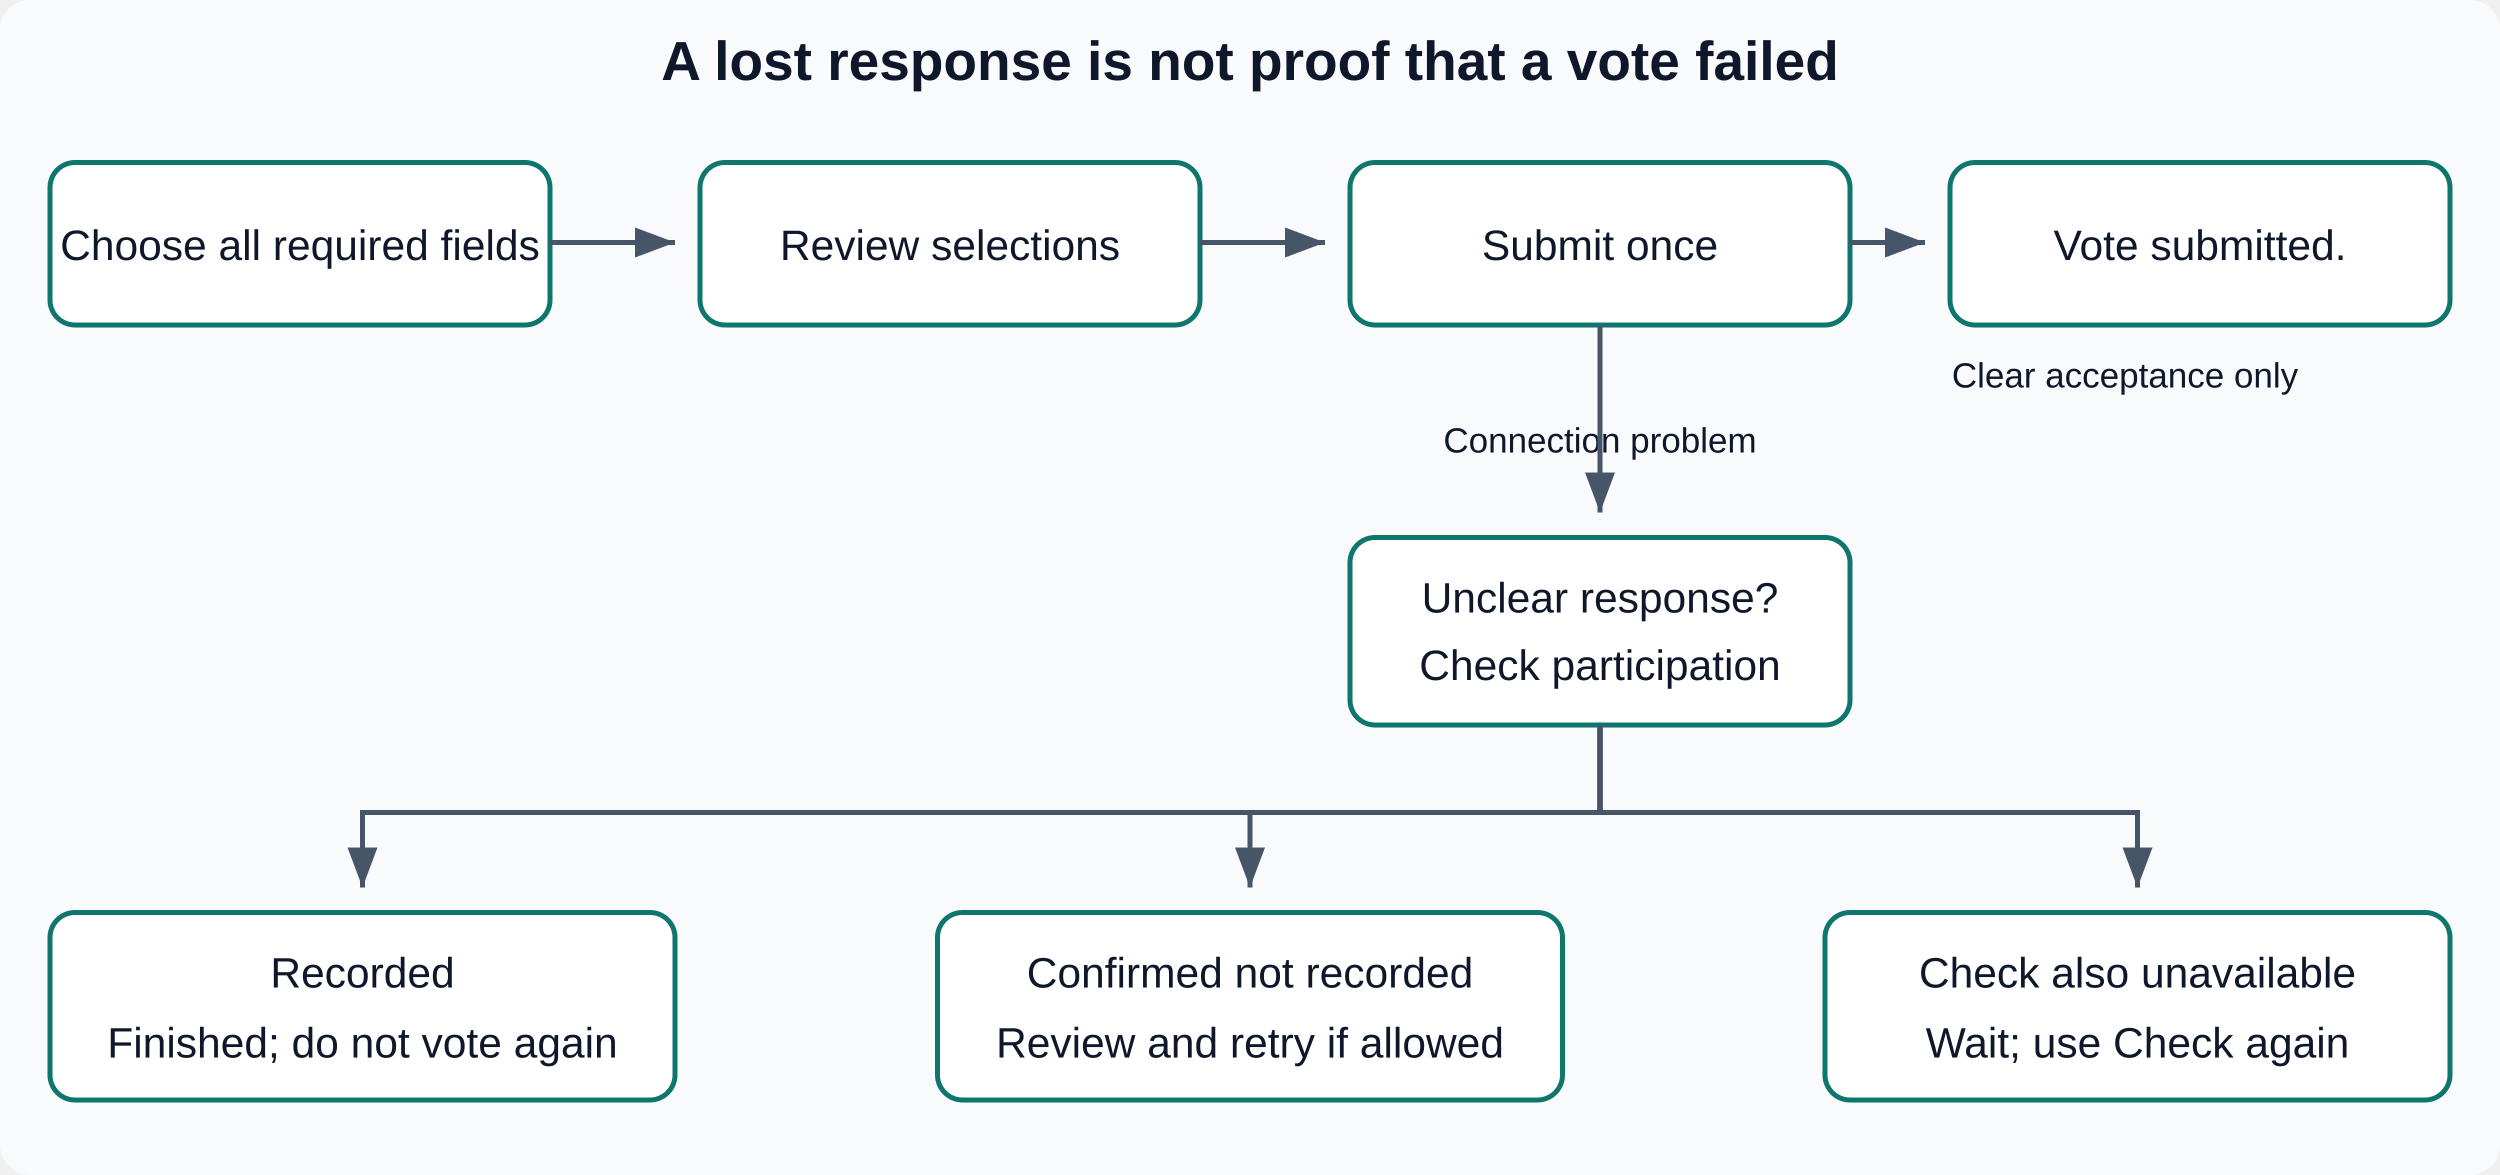
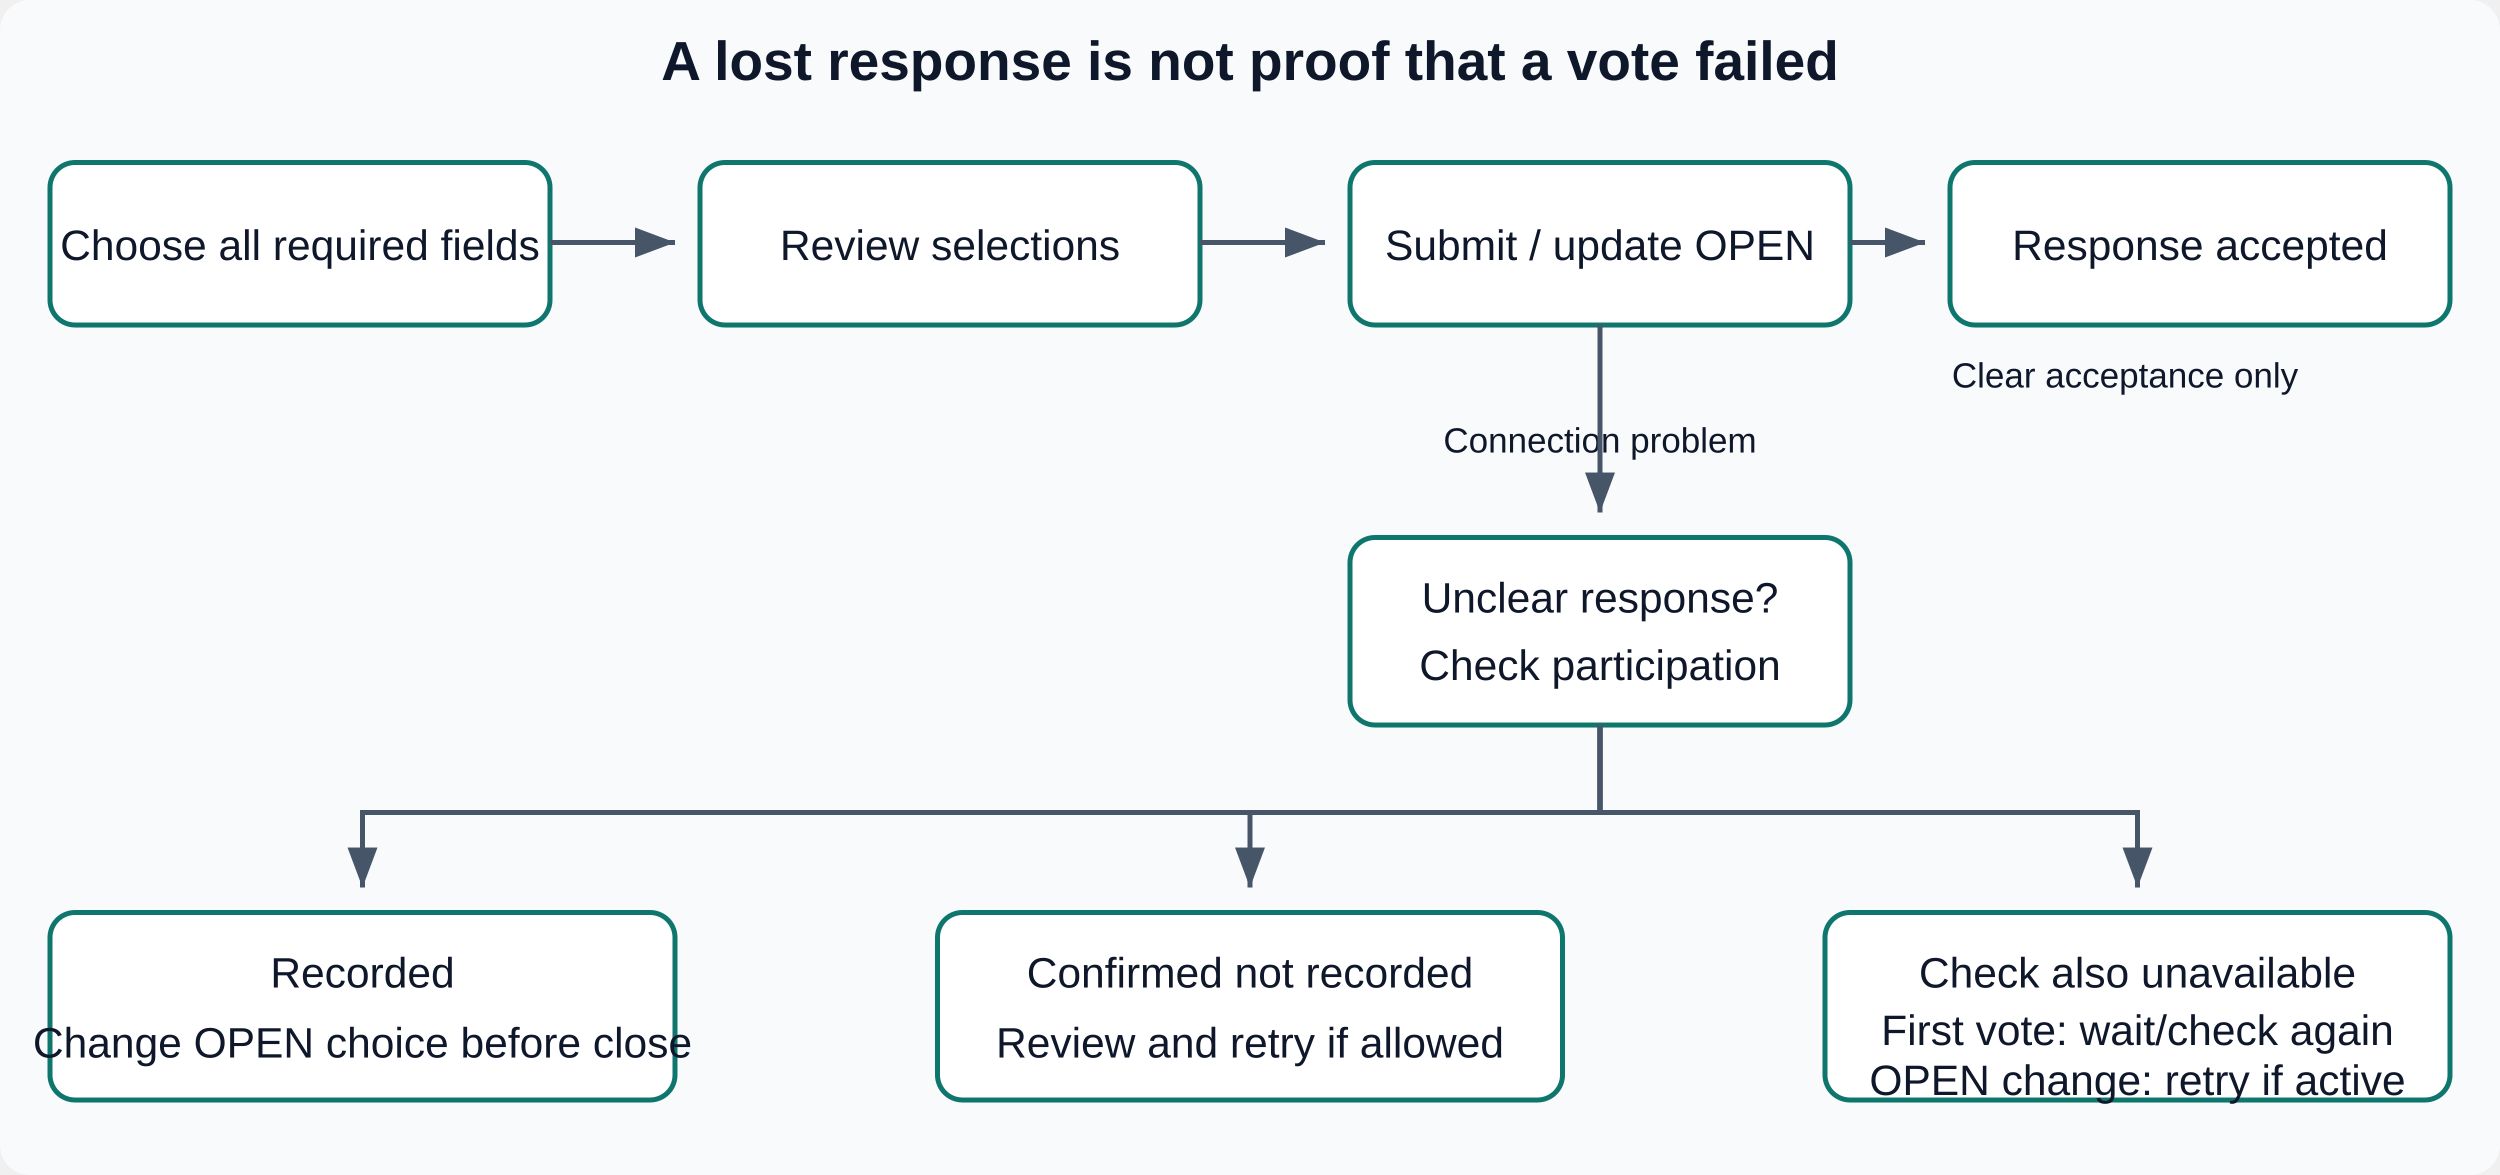
<svg xmlns="http://www.w3.org/2000/svg" width="1000" height="470" viewBox="0 0 1000 470" role="img" aria-labelledby="title desc">
  <defs>
    <marker id="a" markerWidth="10" markerHeight="10" refX="8" refY="3" orient="auto">
      <path d="M0 0 L0 6 L8 3Z" fill="#475569" />
    </marker>
  </defs>
  <rect width="1000" height="470" rx="12" fill="#f8fafc" />
  <g font-family="Arial, sans-serif" text-anchor="middle" fill="#0f172a">
    <text x="500" y="32" font-size="22" font-weight="bold">
      A lost response is not proof that a vote failed
    </text>
    <g fill="#fff" stroke="#0f766e" stroke-width="2">
      <rect x="20" y="65" width="200" height="65" rx="10" />
      <rect x="280" y="65" width="200" height="65" rx="10" />
      <rect x="540" y="65" width="200" height="65" rx="10" />
      <rect x="780" y="65" width="200" height="65" rx="10" />
      <rect x="540" y="215" width="200" height="75" rx="10" />
      <rect x="20" y="365" width="250" height="75" rx="10" />
      <rect x="375" y="365" width="250" height="75" rx="10" />
      <rect x="730" y="365" width="250" height="75" rx="10" />
    </g>
    <g font-size="17">
      <text x="120" y="104">Choose all required fields</text>
      <text x="380" y="104">Review selections</text>
-       <text x="640" y="104">Submit once</text>
-       <text x="880" y="104">Vote submitted.</text>
+       <text x="640" y="104">Submit / update OPEN</text>
+       <text x="880" y="104">Response accepted</text>
      <text x="640" y="245">Unclear response?</text>
      <text x="640" y="272">Check participation</text>
      <text x="145" y="395">Recorded</text>
-       <text x="145" y="423">Finished; do not vote again</text>
+       <text x="145" y="423">Change OPEN choice before close</text>
      <text x="500" y="395">Confirmed not recorded</text>
      <text x="500" y="423">Review and retry if allowed</text>
      <text x="855" y="395">Check also unavailable</text>
-       <text x="855" y="423">Wait; use Check again</text>
+       <text x="855" y="418">First vote: wait/check again</text>
+       <text x="855" y="438">OPEN change: retry if active</text>
    </g>
    <g font-size="14">
      <text x="640" y="181">Connection problem</text>
      <text x="850" y="155">Clear acceptance only</text>
    </g>
  </g>
  <g stroke="#475569" stroke-width="2" fill="none" marker-end="url(#a)">
    <path d="M220 97H270" />
    <path d="M480 97H530" />
    <path d="M740 97H770" />
    <path d="M640 130V205" />
    <path d="M640 290V325H145V355" />
    <path d="M640 290V325H500V355" />
    <path d="M640 290V325H855V355" />
  </g>
</svg>
